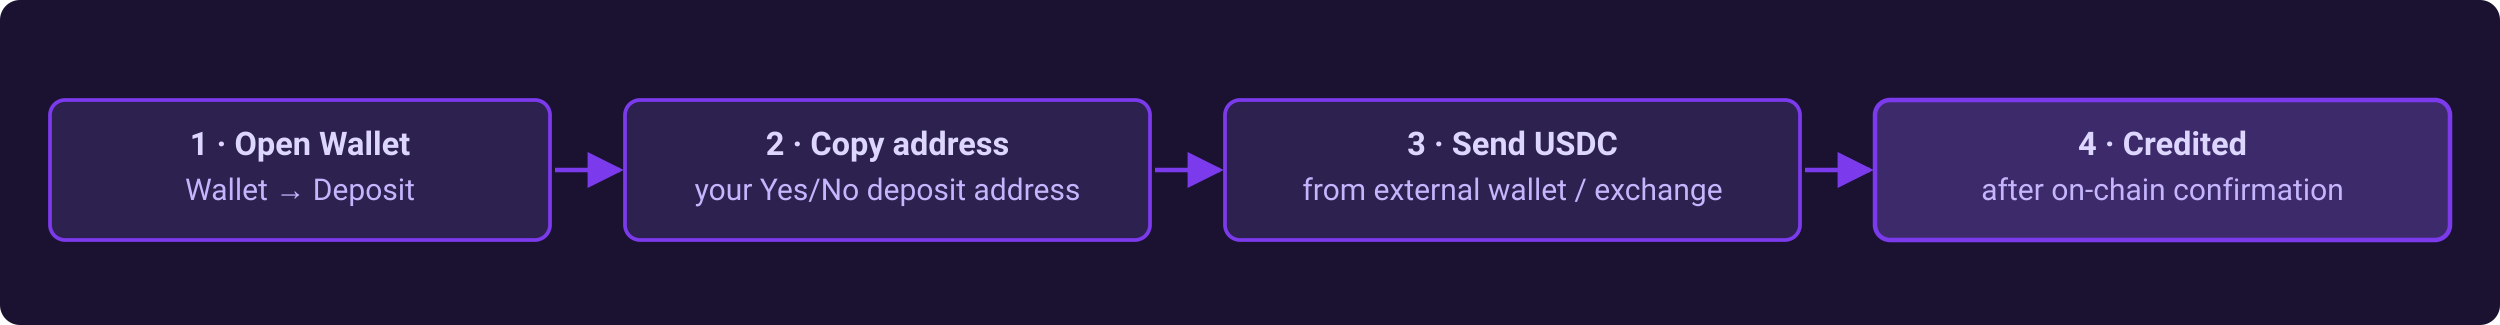
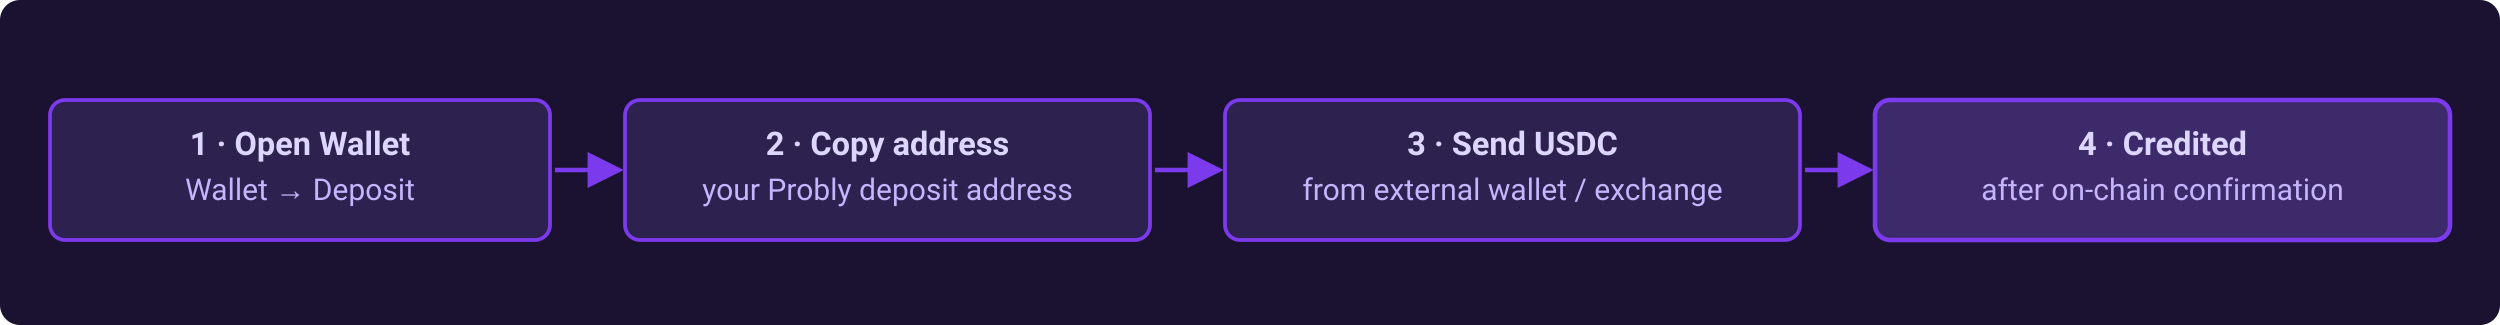
<svg xmlns="http://www.w3.org/2000/svg" viewBox="0 0 1000 130" width="1000" style="max-width: 1000px; background: transparent; font-family: -apple-system, Segoe UI, Roboto, Helvetica Neue, Arial, sans-serif;">
  <rect data-bg="dark" x="0.0" y="0.0" width="1000.0" height="130.0" fill="#1A1230" rx="8" ry="8" />
  <defs>
    <marker id="arr-dp" viewBox="0 0 10 10" refX="9" refY="5" markerUnits="strokeWidth" markerWidth="8" markerHeight="8" orient="auto">
      <path d="M 0 0 L 10 5 L 0 10 z" fill="#7C3AED" />
    </marker>
  </defs>
  <rect x="20" y="40" width="200" height="56" rx="6" fill="#2D2150" stroke="#7C3AED" stroke-width="1.5" />
  <text x="120" y="62" text-anchor="middle" font-size="13" font-weight="700" fill="#DDD6FE">1 · Open Wallet</text>
  <text x="120" y="80" text-anchor="middle" font-size="12" fill="#C4B5FD">Wallet → Deposit</text>
  <line x1="222" y1="68" x2="248" y2="68" stroke="#7C3AED" stroke-width="1.8" marker-end="url(#arr-dp)" />
  <rect x="250" y="40" width="210" height="56" rx="6" fill="#2D2150" stroke="#7C3AED" stroke-width="1.5" />
  <text x="355" y="62" text-anchor="middle" font-size="13" font-weight="700" fill="#DDD6FE">2 · Copy address</text>
-   <text x="355" y="80" text-anchor="middle" font-size="12" fill="#C4B5FD">your Yes/No deposit address</text>
+   <text x="355" y="80" text-anchor="middle" font-size="12" fill="#C4B5FD">your Probly deposit address</text>
  <line x1="462" y1="68" x2="488" y2="68" stroke="#7C3AED" stroke-width="1.8" marker-end="url(#arr-dp)" />
  <rect x="490" y="40" width="230" height="56" rx="6" fill="#2D2150" stroke="#7C3AED" stroke-width="1.5" />
  <text x="605" y="62" text-anchor="middle" font-size="13" font-weight="700" fill="#DDD6FE">3 · Send USDC</text>
  <text x="605" y="80" text-anchor="middle" font-size="12" fill="#C4B5FD">from external wallet / exchange</text>
  <line x1="722" y1="68" x2="748" y2="68" stroke="#7C3AED" stroke-width="1.8" marker-end="url(#arr-dp)" />
  <rect x="750" y="40" width="230" height="56" rx="6" fill="#3D2A6A" stroke="#7C3AED" stroke-width="1.8" />
  <text x="865" y="62" text-anchor="middle" font-size="13" font-weight="700" fill="#DDD6FE">4 · Credited</text>
  <text x="865" y="80" text-anchor="middle" font-size="12" fill="#C4B5FD">after on-chain confirmation</text>
</svg>
